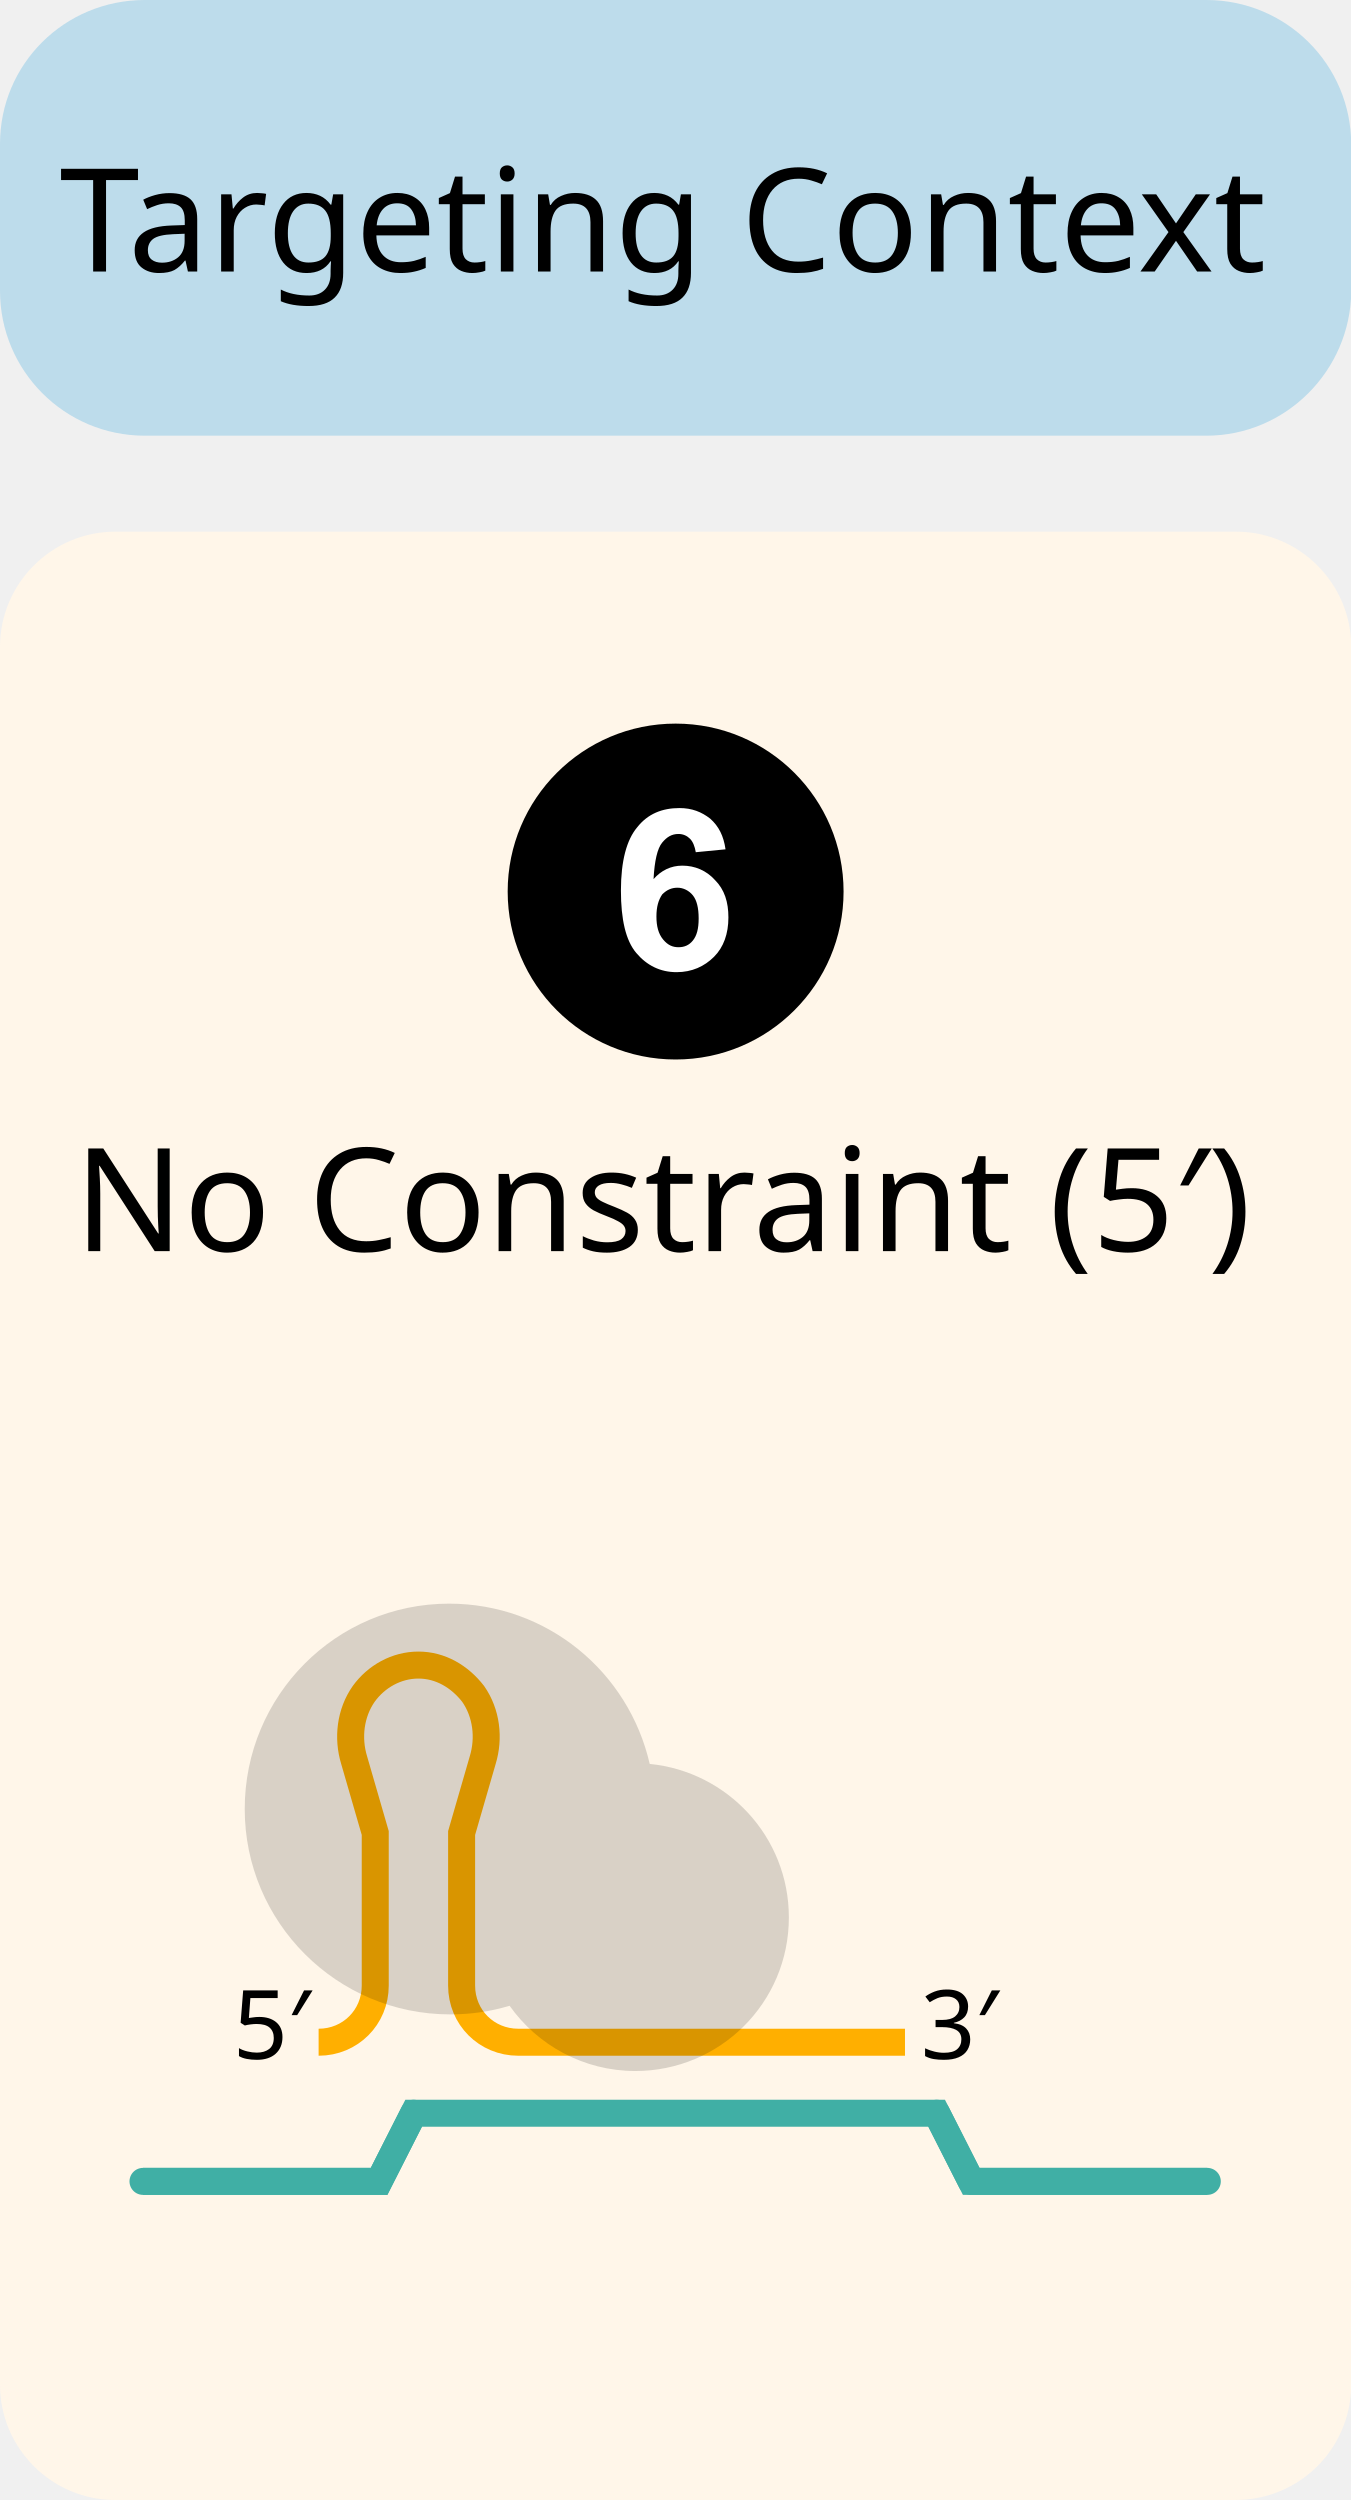
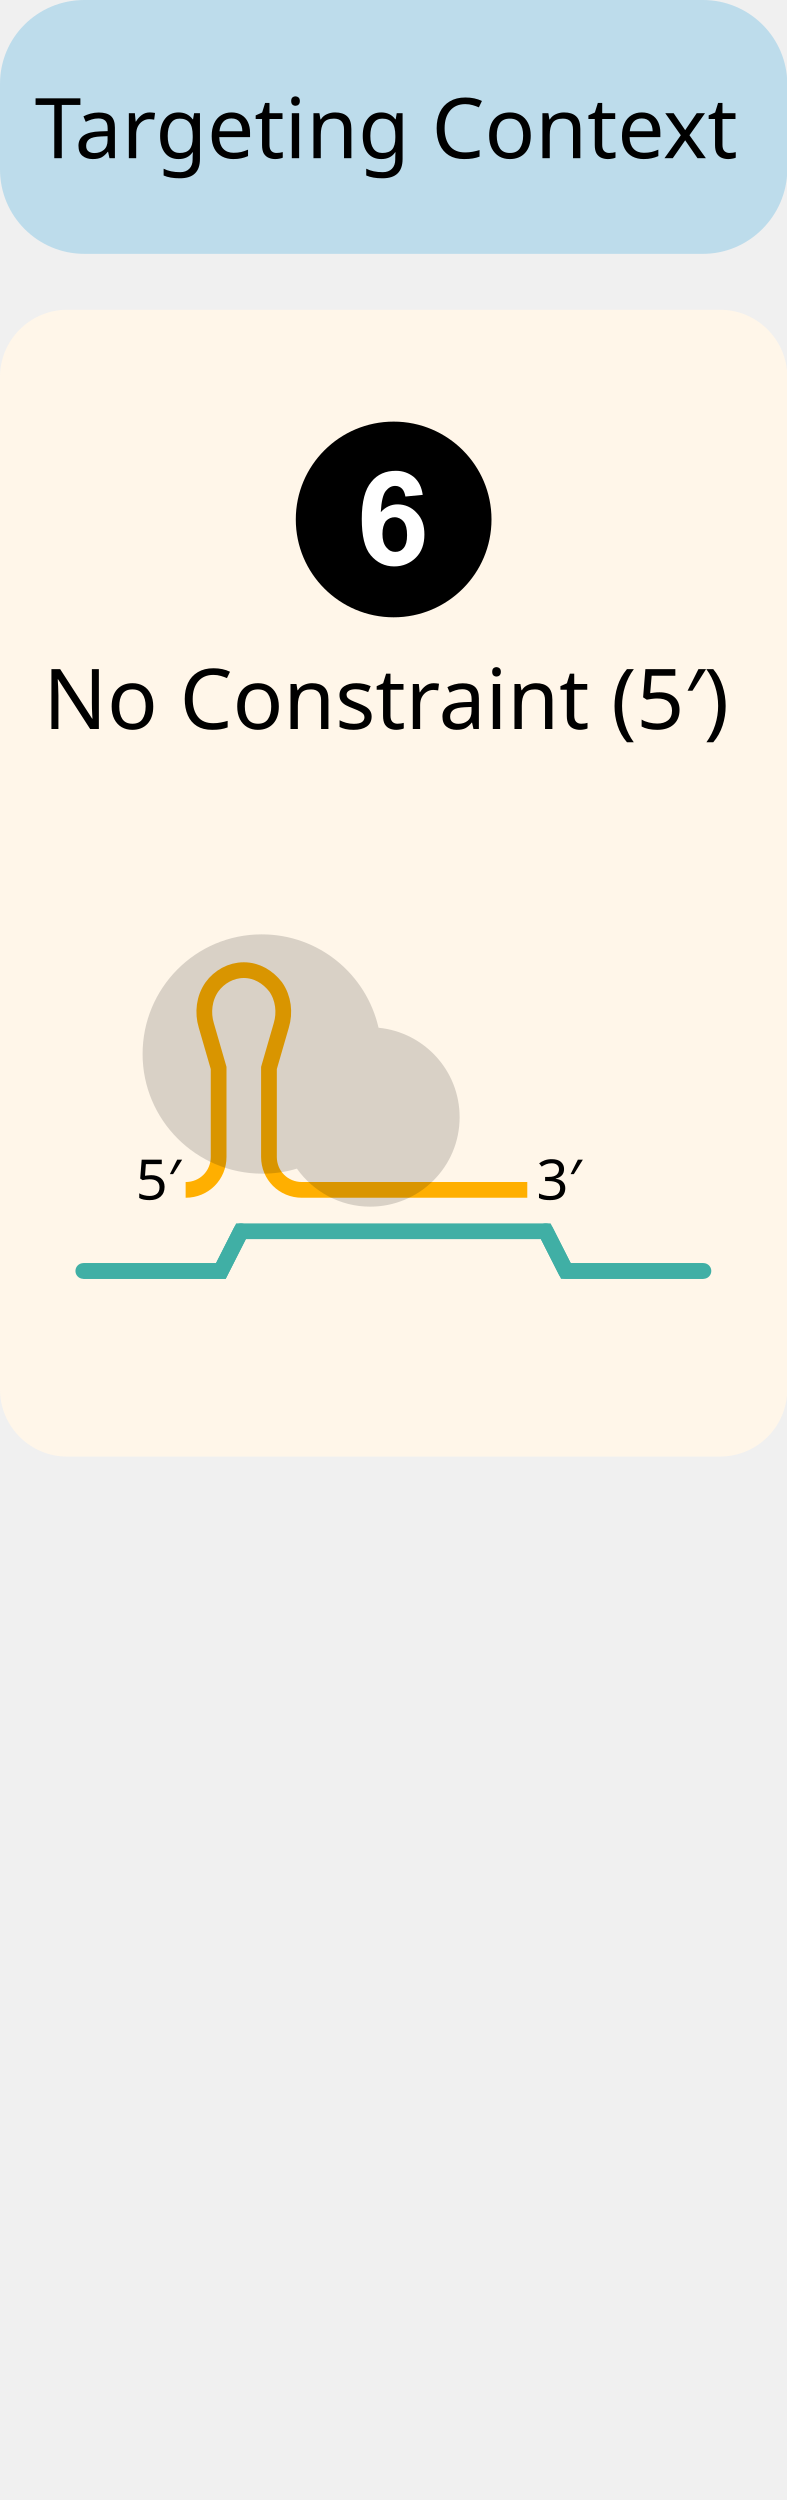
- <svg xmlns="http://www.w3.org/2000/svg" xmlns:xlink="http://www.w3.org/1999/xlink" version="1.1" id="Layer_1" x="0px" y="0px" viewBox="0 0 140.7 260.5" style="enable-background:new 0 0 140.7 260.5;" xml:space="preserve">
+ <svg xmlns="http://www.w3.org/2000/svg" xmlns:xlink="http://www.w3.org/1999/xlink" version="1.1" id="Layer_1" x="0px" y="0px" viewBox="0 0 140.7 447.1" style="enable-background:new 0 0 140.7 447.1;" xml:space="preserve">
  <style type="text/css">
	.st0{fill:none;}
	.st1{fill:#40AFA5;}
- 	.st2{fill:#31CAFD;}
- 	.st3{fill:#AAB8F1;}
- 	.st4{fill:#A2B8FF;}
- 	.st5{fill:#00CEDE;}
- 	.st6{fill:#FF0A00;}
- 	.st7{fill:#BEBEBE;}
- 	.st8{fill:#8F7F1D;}
- 	.st9{fill:#A17800;}
- 	.st10{fill:#FE1600;}
- 	.st11{fill:#C0BCBC;}
- 	.st12{fill:#CFB7BE;}
- 	.st13{fill:#BFBBC9;}
- 	.st14{fill:url(#SVGID_1_);}
- 	.st15{fill:#5857FF;}
- 	.st16{fill:#D31159;}
- 	.st17{fill:#FFAF00;}
- 	.st18{fill:#A09C9A;}
- 	.st19{fill:#006CDE;}
- 	.st20{fill:#6A6B7A;}
- 	.st21{fill:#D6BD0F;}
- 	.st22{fill:#A699AB;}
- 	.st23{fill:#0072BF;}
- 	.st24{fill:#80674E;}
- 	.st25{fill:#F2B300;}
- 	.st26{fill:#4DAAB8;}
- 	.st27{fill:#007B83;}
- 	.st28{fill:#D02A2A;}
- 	.st29{fill:#FFA5AF;}
- 	.st30{fill:#FFF7EA;}
- 	.st31{fill:#FFF7EB;}
- 	.st32{fill:#FFF6F5;}
- 	.st33{fill:#FCFCFC;}
- 	.st34{fill:#8B61FF;}
- 	.st35{fill:#007AFE;}
- 	.st36{fill:#0081DD;}
- 	.st37{fill:#65838D;}
- 	.st38{fill:#00FFB7;}
- 	.st39{fill:#F0DFA8;}
- 	.st40{fill:#FFD8C5;}
- 	.st41{fill:#89F0FF;}
- 	.st42{fill:#BDDCEB;}
- 	.st43{font-family:'Arial-BoldMT';}
- 	.st44{font-size:15px;}
- 	.st45{opacity:0.15;}
- 	.st46{fill:#FFF6E9;}
- 	.st47{fill:none;stroke:#FFAF00;stroke-width:2.256;stroke-miterlimit:10;}
- 	.st48{fill:none;stroke:#D31159;stroke-width:2.814;stroke-miterlimit:10;}
- 	.st49{fill:none;stroke:#5857FF;stroke-width:2.814;stroke-miterlimit:10;}
- 	.st50{fill:none;stroke:#D31159;stroke-width:2.814;stroke-linecap:round;stroke-miterlimit:10;}
- 	.st51{fill:none;stroke:#5857FF;stroke-width:2.814;stroke-linecap:round;stroke-miterlimit:10;}
- 	.st52{fill:none;stroke:#D31159;stroke-width:2.814;stroke-linecap:round;stroke-linejoin:round;stroke-miterlimit:10;}
- 	.st53{fill:none;stroke:#5857FF;stroke-width:2.814;stroke-linecap:round;stroke-linejoin:round;stroke-miterlimit:10;}
- 	.st54{stroke:#000000;stroke-width:1.492;stroke-miterlimit:10;}
- 	.st55{fill:#FFFFFF;}
- 	.st56{fill:none;stroke:#31CAFD;stroke-width:2.5;stroke-miterlimit:10;}
- 	.st57{fill:none;stroke:#FFAF00;stroke-width:2.5;stroke-miterlimit:10;}
- 	.st58{fill:none;stroke:#FF0A00;stroke-width:2.5;stroke-miterlimit:10;}
- 	.st59{fill:none;stroke:#00FFB7;stroke-width:2.5;stroke-miterlimit:10;}
- 	.st60{fill:none;stroke:#8B61FF;stroke-width:2.5;stroke-miterlimit:10;}
- 	.st61{fill:none;stroke:#BEBEBE;stroke-width:2.5;stroke-miterlimit:10;}
- 	.st62{fill:none;stroke:#FF0A00;stroke-width:4.5;stroke-miterlimit:10;}
- 	.st63{fill:none;stroke:#BEBEBE;stroke-width:4.5;stroke-miterlimit:10;}
- 	.st64{fill:none;stroke:#000000;stroke-width:2.5;stroke-miterlimit:10;}
- 	.st65{fill:#413F40;stroke:#003953;stroke-width:5.431579e-02;stroke-miterlimit:10;}
- 	.st66{fill:none;stroke:#D31159;stroke-width:2;stroke-miterlimit:10;}
- 	.st67{fill:none;stroke:#5857FF;stroke-width:2;stroke-miterlimit:10;}
- 	.st68{fill:none;stroke:#D31159;stroke-width:2;stroke-linecap:round;stroke-miterlimit:10;}
- 	.st69{fill:none;stroke:#5857FF;stroke-width:2;stroke-linecap:round;stroke-miterlimit:10;}
- 	.st70{fill:none;stroke:#D31159;stroke-width:2;stroke-linecap:round;stroke-linejoin:round;stroke-miterlimit:10;}
- 	.st71{fill:none;stroke:#5857FF;stroke-width:2;stroke-linecap:round;stroke-linejoin:round;stroke-miterlimit:10;}
- 	.st72{opacity:0.4;fill:none;stroke:#FFAF00;stroke-width:1.716;stroke-miterlimit:10;}
- 	.st73{opacity:0.5;fill:none;stroke:#FFAF00;stroke-width:2;stroke-miterlimit:10;}
- 	.st74{fill:none;stroke:url(#SVGID_00000076593832917768537550000015312371657890265001_);stroke-width:2;stroke-miterlimit:10;}
- 	.st75{fill:none;stroke:url(#SVGID_00000080184439045473483580000002297185407937796771_);stroke-width:2;stroke-miterlimit:10;}
- 	
- 		.st76{fill:none;stroke:url(#SVGID_00000039102155492070823440000008004082177744418470_);stroke-width:2;stroke-linecap:round;stroke-miterlimit:10;}
- 	
- 		.st77{fill:none;stroke:url(#SVGID_00000049924002513241701540000015328513816411006348_);stroke-width:2;stroke-linecap:round;stroke-linejoin:round;stroke-miterlimit:10;}
- 	.st78{fill:none;stroke:url(#SVGID_00000170978893524918146200000007470324994997287566_);stroke-width:2;stroke-miterlimit:10;}
- 	.st79{fill:none;stroke:url(#SVGID_00000008150122243835295310000003423484998273187726_);stroke-width:2;stroke-miterlimit:10;}
- 	
- 		.st80{fill:none;stroke:url(#SVGID_00000020394486617053813290000007096364644366288774_);stroke-width:2;stroke-linecap:round;stroke-miterlimit:10;}
- 	
- 		.st81{fill:none;stroke:url(#SVGID_00000152986554275889624130000008797789933447727505_);stroke-width:2;stroke-linecap:round;stroke-linejoin:round;stroke-miterlimit:10;}
- 	.st82{fill:none;stroke:url(#SVGID_00000178906939828546537980000008545909125212755606_);stroke-width:2;stroke-miterlimit:10;}
- 	.st83{fill:none;stroke:url(#SVGID_00000149365757734702188010000007620430807427787413_);stroke-width:2;stroke-miterlimit:10;}
- 	
- 		.st84{fill:none;stroke:url(#SVGID_00000000933932190410619200000006772020970927792513_);stroke-width:2;stroke-linecap:round;stroke-miterlimit:10;}
- 	
- 		.st85{fill:none;stroke:url(#SVGID_00000071518462598157503620000012013434073932292787_);stroke-width:2;stroke-linecap:round;stroke-linejoin:round;stroke-miterlimit:10;}
- 	.st86{fill:none;stroke:url(#SVGID_00000127746832502511459400000014663716665503938957_);stroke-width:2;stroke-miterlimit:10;}
- 	.st87{fill:none;stroke:url(#SVGID_00000064349419246248342740000006446106338145250746_);stroke-width:2;stroke-miterlimit:10;}
- 	
- 		.st88{fill:none;stroke:url(#SVGID_00000170959862319911652670000005396294527059812244_);stroke-width:2;stroke-linecap:round;stroke-miterlimit:10;}
- 	
- 		.st89{fill:none;stroke:url(#SVGID_00000114066606821321171150000003589736768228870070_);stroke-width:2;stroke-linecap:round;stroke-linejoin:round;stroke-miterlimit:10;}
- 	.st90{opacity:0.25;}
- 	.st91{fill:none;stroke:#003953;stroke-width:2;stroke-miterlimit:10;}
- 	.st92{fill:none;stroke:#003953;stroke-width:2;stroke-linecap:round;stroke-miterlimit:10;}
- 	.st93{fill:none;stroke:url(#SVGID_00000028301236959925664010000006431381981613202832_);stroke-width:2;stroke-miterlimit:10;}
- 	.st94{fill:none;stroke:url(#SVGID_00000034806483458222022640000015336788253587828383_);stroke-width:2;stroke-miterlimit:10;}
- 	
- 		.st95{fill:none;stroke:url(#SVGID_00000018931195283944179690000008564333396902579356_);stroke-width:2;stroke-linecap:round;stroke-miterlimit:10;}
- 	
- 		.st96{fill:none;stroke:url(#SVGID_00000167394200225899533510000003616752870710945159_);stroke-width:2;stroke-linecap:round;stroke-miterlimit:10;}
- 	.st97{fill:none;stroke:url(#SVGID_00000124846860730047672170000000800576629357978505_);stroke-width:2;stroke-miterlimit:10;}
- 	.st98{fill:none;stroke:url(#SVGID_00000054262196471039803180000010045953142103243436_);stroke-width:2;stroke-miterlimit:10;}
- 	
- 		.st99{fill:none;stroke:url(#SVGID_00000036954664191521271410000008741426137125933981_);stroke-width:2;stroke-linecap:round;stroke-miterlimit:10;}
- 	
- 		.st100{fill:none;stroke:url(#SVGID_00000000218840953742345140000016615000925522743205_);stroke-width:2;stroke-linecap:round;stroke-linejoin:round;stroke-miterlimit:10;}
- 	.st101{fill:none;stroke:url(#SVGID_00000132065399998226364610000005446600069242597812_);stroke-width:2;stroke-miterlimit:10;}
- 	.st102{fill:none;stroke:url(#SVGID_00000174560290196062271810000016935034390904672913_);stroke-width:2;stroke-miterlimit:10;}
- 	
- 		.st103{fill:none;stroke:url(#SVGID_00000029748086438156115290000005048053436207805620_);stroke-width:2;stroke-linecap:round;stroke-miterlimit:10;}
- 	
- 		.st104{fill:none;stroke:url(#SVGID_00000076593124137528205510000005150253256491963008_);stroke-width:2;stroke-linecap:round;stroke-linejoin:round;stroke-miterlimit:10;}
- 	.st105{fill:none;stroke:#FFAF00;stroke-width:2.814;stroke-miterlimit:10;}
- 	
- 		.st106{fill:none;stroke:url(#SVGID_00000062162687548808623240000015817926820598729132_);stroke-width:2.814;stroke-miterlimit:10;}
- 	
- 		.st107{fill:none;stroke:url(#SVGID_00000052798912106084050350000006275471032412677768_);stroke-width:2.814;stroke-linecap:round;stroke-miterlimit:10;}
- 	
- 		.st108{fill:none;stroke:url(#SVGID_00000165195562236926701680000004563297530348678531_);stroke-width:2.814;stroke-linecap:round;stroke-linejoin:round;stroke-miterlimit:10;}
- 	.st109{fill:none;stroke:#000000;stroke-width:3;stroke-miterlimit:10;}
- 	
- 		.st110{fill:none;stroke:url(#SVGID_00000047048115705041570920000015852478841171203221_);stroke-width:2.814;stroke-linecap:round;stroke-miterlimit:10;}
- 	
- 		.st111{fill:none;stroke:url(#SVGID_00000072991389751179257340000002724562654957220749_);stroke-width:2.814;stroke-miterlimit:10;}
- 	
- 		.st112{fill:none;stroke:url(#SVGID_00000096039440510375178430000004019628700717084602_);stroke-width:2.814;stroke-linecap:round;stroke-miterlimit:10;}
- 	
- 		.st113{fill:none;stroke:url(#SVGID_00000103244613806226849420000005756125628076219819_);stroke-width:2.814;stroke-linecap:round;stroke-linejoin:round;stroke-miterlimit:10;}
- 	
- 		.st114{fill:none;stroke:url(#SVGID_00000172403882270336336900000016509569447072148660_);stroke-width:2.814;stroke-miterlimit:10;}
- 	
- 		.st115{fill:none;stroke:url(#SVGID_00000160154729510134778830000006686754152797696698_);stroke-width:2.814;stroke-linecap:round;stroke-miterlimit:10;}
- 	
- 		.st116{fill:none;stroke:url(#SVGID_00000091702656200087696660000014196627377024416666_);stroke-width:2.814;stroke-linecap:round;stroke-linejoin:round;stroke-miterlimit:10;}
- 	.st117{fill:none;stroke:url(#SVGID_00000180340288303062899020000007212546630725495721_);stroke-width:2;stroke-miterlimit:10;}
- 	.st118{fill:none;stroke:url(#SVGID_00000128481840667364265060000013831840237288556174_);stroke-width:2;stroke-miterlimit:10;}
- 	
- 		.st119{fill:none;stroke:url(#SVGID_00000124841424177163107350000011987877444921855401_);stroke-width:2;stroke-linecap:round;stroke-miterlimit:10;}
- 	
- 		.st120{fill:none;stroke:url(#SVGID_00000166644198074947074840000013074351408771821724_);stroke-width:2;stroke-linecap:round;stroke-miterlimit:10;}
- 	.st121{fill:none;stroke:url(#SVGID_00000000220393865902542270000012596301371166652295_);stroke-width:2;stroke-miterlimit:10;}
- 	.st122{fill:none;stroke:url(#SVGID_00000160871239890042574460000001897694248024252569_);stroke-width:2;stroke-miterlimit:10;}
- 	
- 		.st123{fill:none;stroke:url(#SVGID_00000174565665411898523340000006166322013268341421_);stroke-width:2;stroke-linecap:round;stroke-miterlimit:10;}
- 	
- 		.st124{fill:none;stroke:url(#SVGID_00000043449164146437884230000017741328927956431751_);stroke-width:2;stroke-linecap:round;stroke-linejoin:round;stroke-miterlimit:10;}
- 	.st125{fill:none;stroke:url(#SVGID_00000120551665028140539510000000767412556911002248_);stroke-width:2;stroke-miterlimit:10;}
- 	.st126{fill:none;stroke:url(#SVGID_00000091724223745036886980000000646755227234249151_);stroke-width:2;stroke-miterlimit:10;}
- 	
- 		.st127{fill:none;stroke:url(#SVGID_00000101089981239731409300000017835674072369327764_);stroke-width:2;stroke-linecap:round;stroke-miterlimit:10;}
- 	
- 		.st128{fill:none;stroke:url(#SVGID_00000000187086203676763750000007571287460857289107_);stroke-width:2;stroke-linecap:round;stroke-linejoin:round;stroke-miterlimit:10;}
- 	.st129{fill:none;stroke:url(#SVGID_00000170980526002847664030000012487107325075803045_);stroke-width:2;stroke-miterlimit:10;}
- 	.st130{fill:none;stroke:url(#SVGID_00000121991666738082899540000017632160589227746477_);stroke-width:2;stroke-miterlimit:10;}
- 	
- 		.st131{fill:none;stroke:url(#SVGID_00000152969793708746056300000009149763055580645539_);stroke-width:2;stroke-linecap:round;stroke-miterlimit:10;}
- 	
- 		.st132{fill:none;stroke:url(#SVGID_00000137846664420894913280000002562486920533274553_);stroke-width:2;stroke-linecap:round;stroke-linejoin:round;stroke-miterlimit:10;}
- 	.st133{fill:none;stroke:url(#SVGID_00000152235951218871350820000016195558045201275055_);stroke-width:2;stroke-miterlimit:10;}
- 	.st134{fill:none;stroke:url(#SVGID_00000078045586849433804580000010865755995422534049_);stroke-width:2;stroke-miterlimit:10;}
- 	
- 		.st135{fill:none;stroke:url(#SVGID_00000155107242195990943130000002562746267336358016_);stroke-width:2;stroke-linecap:round;stroke-miterlimit:10;}
- 	
- 		.st136{fill:none;stroke:url(#SVGID_00000165222183322153711920000014810100381630488961_);stroke-width:2;stroke-linecap:round;stroke-linejoin:round;stroke-miterlimit:10;}
- 	.st137{fill:none;stroke:url(#SVGID_00000023994150377402051800000011423877558096292245_);stroke-width:2;stroke-miterlimit:10;}
- 	.st138{fill:none;stroke:url(#SVGID_00000103974236736131077750000006537498250481878401_);stroke-width:2;stroke-miterlimit:10;}
- 	
- 		.st139{fill:none;stroke:url(#SVGID_00000158011435567925958240000007342125263384410039_);stroke-width:2;stroke-linecap:round;stroke-miterlimit:10;}
- 	
- 		.st140{fill:none;stroke:url(#SVGID_00000179617905931215395160000008817360509076878998_);stroke-width:2;stroke-linecap:round;stroke-linejoin:round;stroke-miterlimit:10;}
- 	.st141{fill:none;stroke:url(#SVGID_00000089573986580651123890000006520697639660584343_);stroke-width:2;stroke-miterlimit:10;}
- 	.st142{fill:none;stroke:url(#SVGID_00000152982418428639406240000009236343997471268998_);stroke-width:2;stroke-miterlimit:10;}
- 	
- 		.st143{fill:none;stroke:url(#SVGID_00000054985744619361522160000003239911661880018621_);stroke-width:2;stroke-linecap:round;stroke-miterlimit:10;}
- 	
- 		.st144{fill:none;stroke:url(#SVGID_00000147212267652073319320000015183548213000523402_);stroke-width:2;stroke-linecap:round;stroke-linejoin:round;stroke-miterlimit:10;}
- 	
- 		.st145{fill:none;stroke:url(#SVGID_00000175310411111458032580000012849025594792997027_);stroke-width:2.814;stroke-miterlimit:10;}
- 	
- 		.st146{fill:none;stroke:url(#SVGID_00000075142954093202499930000010918172895557133227_);stroke-width:2.814;stroke-linecap:round;stroke-miterlimit:10;}
- 	
- 		.st147{fill:none;stroke:url(#SVGID_00000060752178371765743210000015018535124598677682_);stroke-width:2.814;stroke-linecap:round;stroke-linejoin:round;stroke-miterlimit:10;}
- 	
- 		.st148{fill:none;stroke:url(#SVGID_00000027593784814316901820000005300513440574819730_);stroke-width:2.814;stroke-linecap:round;stroke-miterlimit:10;}
- 	
- 		.st149{fill:none;stroke:url(#SVGID_00000017476460501334018840000000185234555753667243_);stroke-width:2.814;stroke-miterlimit:10;}
- 	
- 		.st150{fill:none;stroke:url(#SVGID_00000039102522988917828010000001998415544526242721_);stroke-width:2.814;stroke-linecap:round;stroke-miterlimit:10;}
- 	
- 		.st151{fill:none;stroke:url(#SVGID_00000129885713379845433700000017231129877127645854_);stroke-width:2.814;stroke-linecap:round;stroke-linejoin:round;stroke-miterlimit:10;}
- 	.st152{font-size:10px;}
- 	
- 		.st153{fill:none;stroke:url(#SVGID_00000085231530434449194490000010205577696495337361_);stroke-width:2.814;stroke-miterlimit:10;}
- 	
- 		.st154{fill:none;stroke:url(#SVGID_00000017511561195906015520000018063747194544809645_);stroke-width:2.814;stroke-linecap:round;stroke-miterlimit:10;}
- 	
- 		.st155{fill:none;stroke:url(#SVGID_00000173881040470447364950000006537371591303133095_);stroke-width:2.814;stroke-linecap:round;stroke-linejoin:round;stroke-miterlimit:10;}
- 	
- 		.st156{fill:none;stroke:url(#SVGID_00000020369032499495154060000010871422395143841201_);stroke-width:2.814;stroke-miterlimit:10;}
- 	
- 		.st157{fill:none;stroke:url(#SVGID_00000032610640283332838840000000760050311022503594_);stroke-width:2.814;stroke-linecap:round;stroke-miterlimit:10;}
- 	
- 		.st158{fill:none;stroke:url(#SVGID_00000098904133762636525670000002566335399685191059_);stroke-width:2.814;stroke-linecap:round;stroke-linejoin:round;stroke-miterlimit:10;}
+ 	.st2{fill:#FFF6E9;}
+ 	.st3{fill:#31CAFD;}
+ 	.st4{fill:#AAB8F1;}
+ 	.st5{fill:#A2B8FF;}
+ 	.st6{fill:#00CEDE;}
+ 	.st7{fill:#FF0A00;}
+ 	.st8{fill:#BEBEBE;}
+ 	.st9{fill:#8F7F1D;}
+ 	.st10{fill:#A17800;}
+ 	.st11{fill:#FE1600;}
+ 	.st12{fill:#C0BCBC;}
+ 	.st13{fill:#CFB7BE;}
+ 	.st14{fill:#BFBBC9;}
+ 	.st15{fill:url(#SVGID_1_);}
+ 	.st16{fill:#5857FF;}
+ 	.st17{fill:#D31159;}
+ 	.st18{fill:#FFAF00;}
+ 	.st19{fill:#A09C9A;}
+ 	.st20{fill:#006CDE;}
+ 	.st21{fill:#6A6B7A;}
+ 	.st22{fill:#D6BD0F;}
+ 	.st23{fill:#A699AB;}
+ 	.st24{fill:#0072BF;}
+ 	.st25{fill:#80674E;}
+ 	.st26{fill:#F2B300;}
+ 	.st27{fill:#4DAAB8;}
+ 	.st28{fill:#007B83;}
+ 	.st29{fill:#D02A2A;}
+ 	.st30{fill:#FFA5AF;}
+ 	.st31{fill:#FFF7EA;}
+ 	.st32{fill:#FFF7EB;}
+ 	.st33{fill:#FFF6F5;}
+ 	.st34{fill:#FCFCFC;}
+ 	.st35{fill:#8B61FF;}
+ 	.st36{fill:#007AFE;}
+ 	.st37{fill:#0081DD;}
+ 	.st38{fill:#65838D;}
+ 	.st39{fill:#00FFB7;}
+ 	.st40{fill:#F0DFA8;}
+ 	.st41{fill:#FFD8C5;}
+ 	.st42{fill:#89F0FF;}
+ 	.st43{opacity:0.15;}
+ 	.st44{fill:none;stroke:#FFAF00;stroke-width:2.256;stroke-miterlimit:10;}
+ 	.st45{fill:none;stroke:#D31159;stroke-width:2.814;stroke-miterlimit:10;}
+ 	.st46{fill:none;stroke:#5857FF;stroke-width:2.814;stroke-miterlimit:10;}
+ 	.st47{fill:none;stroke:#D31159;stroke-width:2.814;stroke-linecap:round;stroke-miterlimit:10;}
+ 	.st48{fill:none;stroke:#5857FF;stroke-width:2.814;stroke-linecap:round;stroke-miterlimit:10;}
+ 	.st49{fill:none;stroke:#D31159;stroke-width:2.814;stroke-linecap:round;stroke-linejoin:round;stroke-miterlimit:10;}
+ 	.st50{fill:none;stroke:#5857FF;stroke-width:2.814;stroke-linecap:round;stroke-linejoin:round;stroke-miterlimit:10;}
+ 	.st51{stroke:#000000;stroke-width:1.492;stroke-miterlimit:10;}
+ 	.st52{fill:#FFFFFF;}
+ 	.st53{fill:none;stroke:#31CAFD;stroke-width:2.5;stroke-miterlimit:10;}
+ 	.st54{fill:none;stroke:#FFAF00;stroke-width:2.5;stroke-miterlimit:10;}
+ 	.st55{fill:none;stroke:#FF0A00;stroke-width:2.5;stroke-miterlimit:10;}
+ 	.st56{fill:none;stroke:#00FFB7;stroke-width:2.5;stroke-miterlimit:10;}
+ 	.st57{fill:none;stroke:#8B61FF;stroke-width:2.5;stroke-miterlimit:10;}
+ 	.st58{fill:none;stroke:#BEBEBE;stroke-width:2.5;stroke-miterlimit:10;}
+ 	.st59{fill:none;stroke:#FF0A00;stroke-width:4.5;stroke-miterlimit:10;}
+ 	.st60{fill:none;stroke:#BEBEBE;stroke-width:4.5;stroke-miterlimit:10;}
+ 	.st61{fill:none;stroke:#000000;stroke-width:2.5;stroke-miterlimit:10;}
+ 	.st62{fill:#413F40;stroke:#003953;stroke-width:5.431579e-02;stroke-miterlimit:10;}
+ 	.st63{fill:none;stroke:#D31159;stroke-width:2;stroke-miterlimit:10;}
+ 	.st64{fill:none;stroke:#5857FF;stroke-width:2;stroke-miterlimit:10;}
+ 	.st65{fill:none;stroke:#D31159;stroke-width:2;stroke-linecap:round;stroke-miterlimit:10;}
+ 	.st66{fill:none;stroke:#5857FF;stroke-width:2;stroke-linecap:round;stroke-miterlimit:10;}
+ 	.st67{fill:none;stroke:#D31159;stroke-width:2;stroke-linecap:round;stroke-linejoin:round;stroke-miterlimit:10;}
+ 	.st68{fill:none;stroke:#5857FF;stroke-width:2;stroke-linecap:round;stroke-linejoin:round;stroke-miterlimit:10;}
+ 	.st69{opacity:0.4;fill:none;stroke:#FFAF00;stroke-width:1.716;stroke-miterlimit:10;}
+ 	.st70{fill:#BDDCEB;}
+ 	.st71{opacity:0.5;fill:none;stroke:#FFAF00;stroke-width:2;stroke-miterlimit:10;}
+ 	.st72{fill:none;stroke:url(#SVGID_00000118385448439502535470000014359159272568292014_);stroke-width:2;stroke-miterlimit:10;}
+ 	.st73{fill:none;stroke:url(#SVGID_00000117672625122707431360000006149606855818562946_);stroke-width:2;stroke-miterlimit:10;}
+ 	
+ 		.st74{fill:none;stroke:url(#SVGID_00000026159705624564086600000016490506789715305866_);stroke-width:2;stroke-linecap:round;stroke-miterlimit:10;}
+ 	
+ 		.st75{fill:none;stroke:url(#SVGID_00000031182994381338716900000013058245691485982628_);stroke-width:2;stroke-linecap:round;stroke-linejoin:round;stroke-miterlimit:10;}
+ 	.st76{fill:none;stroke:url(#SVGID_00000075127140843101380460000015599715214624904081_);stroke-width:2;stroke-miterlimit:10;}
+ 	.st77{fill:none;stroke:url(#SVGID_00000029034792680871085050000000450730637727136953_);stroke-width:2;stroke-miterlimit:10;}
+ 	
+ 		.st78{fill:none;stroke:url(#SVGID_00000100370745058521526780000003113286200481508487_);stroke-width:2;stroke-linecap:round;stroke-miterlimit:10;}
+ 	
+ 		.st79{fill:none;stroke:url(#SVGID_00000125586698291201649420000010105291797212530622_);stroke-width:2;stroke-linecap:round;stroke-linejoin:round;stroke-miterlimit:10;}
+ 	.st80{fill:none;stroke:url(#SVGID_00000096767778041125012510000003010259042140586147_);stroke-width:2;stroke-miterlimit:10;}
+ 	.st81{fill:none;stroke:url(#SVGID_00000119840444295047694260000017698154678776930720_);stroke-width:2;stroke-miterlimit:10;}
+ 	
+ 		.st82{fill:none;stroke:url(#SVGID_00000080207380205170169410000017447507338103908770_);stroke-width:2;stroke-linecap:round;stroke-miterlimit:10;}
+ 	
+ 		.st83{fill:none;stroke:url(#SVGID_00000119105551110469479050000003410897451329733765_);stroke-width:2;stroke-linecap:round;stroke-linejoin:round;stroke-miterlimit:10;}
+ 	.st84{fill:none;stroke:url(#SVGID_00000161609455941627728080000008383978062257258130_);stroke-width:2;stroke-miterlimit:10;}
+ 	.st85{fill:none;stroke:url(#SVGID_00000132809768175868522490000004187145047860014775_);stroke-width:2;stroke-miterlimit:10;}
+ 	
+ 		.st86{fill:none;stroke:url(#SVGID_00000098930862900746678030000001274037010222229909_);stroke-width:2;stroke-linecap:round;stroke-miterlimit:10;}
+ 	
+ 		.st87{fill:none;stroke:url(#SVGID_00000179640467922912241920000012321273286142982836_);stroke-width:2;stroke-linecap:round;stroke-linejoin:round;stroke-miterlimit:10;}
+ 	.st88{opacity:0.25;}
+ 	.st89{fill:none;stroke:#003953;stroke-width:2;stroke-miterlimit:10;}
+ 	.st90{fill:none;stroke:#003953;stroke-width:2;stroke-linecap:round;stroke-miterlimit:10;}
+ 	.st91{fill:none;stroke:url(#SVGID_00000168828202816204347890000013304081256139821223_);stroke-width:2;stroke-miterlimit:10;}
+ 	.st92{fill:none;stroke:url(#SVGID_00000176730497253839777610000016516629413289021886_);stroke-width:2;stroke-miterlimit:10;}
+ 	
+ 		.st93{fill:none;stroke:url(#SVGID_00000119083960606755825220000008781142940588773524_);stroke-width:2;stroke-linecap:round;stroke-miterlimit:10;}
+ 	
+ 		.st94{fill:none;stroke:url(#SVGID_00000055690244226813518100000003839576417986867886_);stroke-width:2;stroke-linecap:round;stroke-miterlimit:10;}
+ 	.st95{fill:none;stroke:url(#SVGID_00000125584323544809164530000005052058185519183769_);stroke-width:2;stroke-miterlimit:10;}
+ 	.st96{fill:none;stroke:url(#SVGID_00000088129472223125671270000006602244931510234794_);stroke-width:2;stroke-miterlimit:10;}
+ 	
+ 		.st97{fill:none;stroke:url(#SVGID_00000138542430077812866750000010988603781452780946_);stroke-width:2;stroke-linecap:round;stroke-miterlimit:10;}
+ 	
+ 		.st98{fill:none;stroke:url(#SVGID_00000085969686219523951300000006512827055081124021_);stroke-width:2;stroke-linecap:round;stroke-linejoin:round;stroke-miterlimit:10;}
+ 	.st99{fill:none;stroke:url(#SVGID_00000117641062905966438890000002533385527399834504_);stroke-width:2;stroke-miterlimit:10;}
+ 	.st100{fill:none;stroke:url(#SVGID_00000119823465794023968600000012980948078614033289_);stroke-width:2;stroke-miterlimit:10;}
+ 	
+ 		.st101{fill:none;stroke:url(#SVGID_00000010307443930667386830000004227620788017108643_);stroke-width:2;stroke-linecap:round;stroke-miterlimit:10;}
+ 	
+ 		.st102{fill:none;stroke:url(#SVGID_00000067943622982161172370000008749859666316525499_);stroke-width:2;stroke-linecap:round;stroke-linejoin:round;stroke-miterlimit:10;}
+ 	.st103{fill:none;stroke:#FFAF00;stroke-width:2.814;stroke-miterlimit:10;}
+ 	
+ 		.st104{fill:none;stroke:url(#SVGID_00000058565330206261558080000009652711820656620928_);stroke-width:2.814;stroke-miterlimit:10;}
+ 	
+ 		.st105{fill:none;stroke:url(#SVGID_00000001651828765573626460000014636020881142122668_);stroke-width:2.814;stroke-linecap:round;stroke-miterlimit:10;}
+ 	
+ 		.st106{fill:none;stroke:url(#SVGID_00000103261118070698861570000003507455268408971653_);stroke-width:2.814;stroke-linecap:round;stroke-linejoin:round;stroke-miterlimit:10;}
+ 	.st107{fill:none;stroke:#000000;stroke-width:3;stroke-miterlimit:10;}
+ 	
+ 		.st108{fill:none;stroke:url(#SVGID_00000083804570524815770380000008973245532525097618_);stroke-width:2.814;stroke-linecap:round;stroke-miterlimit:10;}
+ 	
+ 		.st109{fill:none;stroke:url(#SVGID_00000072995631526442228900000000012598275738162577_);stroke-width:2.814;stroke-miterlimit:10;}
+ 	
+ 		.st110{fill:none;stroke:url(#SVGID_00000018226905688084570140000004540694431924186260_);stroke-width:2.814;stroke-linecap:round;stroke-miterlimit:10;}
+ 	
+ 		.st111{fill:none;stroke:url(#SVGID_00000107586652959053275190000018144270834269619859_);stroke-width:2.814;stroke-linecap:round;stroke-linejoin:round;stroke-miterlimit:10;}
+ 	
+ 		.st112{fill:none;stroke:url(#SVGID_00000032645310673574402170000009241251612040356543_);stroke-width:2.814;stroke-miterlimit:10;}
+ 	
+ 		.st113{fill:none;stroke:url(#SVGID_00000150087617300719882770000006106486556437667728_);stroke-width:2.814;stroke-linecap:round;stroke-miterlimit:10;}
+ 	
+ 		.st114{fill:none;stroke:url(#SVGID_00000060730468185250396270000005910200731455266199_);stroke-width:2.814;stroke-linecap:round;stroke-linejoin:round;stroke-miterlimit:10;}
+ 	.st115{fill:none;stroke:url(#SVGID_00000098201837484744106220000013632630030909447596_);stroke-width:2;stroke-miterlimit:10;}
+ 	.st116{fill:none;stroke:url(#SVGID_00000115480189079809335570000007964574373185974719_);stroke-width:2;stroke-miterlimit:10;}
+ 	
+ 		.st117{fill:none;stroke:url(#SVGID_00000134238835515565694830000016388717184367353786_);stroke-width:2;stroke-linecap:round;stroke-miterlimit:10;}
+ 	
+ 		.st118{fill:none;stroke:url(#SVGID_00000086682163094480531880000015730084355421136822_);stroke-width:2;stroke-linecap:round;stroke-miterlimit:10;}
+ 	.st119{fill:none;stroke:url(#SVGID_00000010280538405928682190000001923987748245346999_);stroke-width:2;stroke-miterlimit:10;}
+ 	.st120{fill:none;stroke:url(#SVGID_00000154384646097168143080000017888093614070750613_);stroke-width:2;stroke-miterlimit:10;}
+ 	
+ 		.st121{fill:none;stroke:url(#SVGID_00000183251252083957326500000005614786121251871109_);stroke-width:2;stroke-linecap:round;stroke-miterlimit:10;}
+ 	
+ 		.st122{fill:none;stroke:url(#SVGID_00000124131146851551614030000001082303995162941080_);stroke-width:2;stroke-linecap:round;stroke-miterlimit:10;}
+ 	.st123{fill:none;stroke:url(#SVGID_00000172416732032117026850000004434939661554169743_);stroke-width:2;stroke-miterlimit:10;}
+ 	.st124{fill:none;stroke:url(#SVGID_00000128474218291978768170000015059268192215904132_);stroke-width:2;stroke-miterlimit:10;}
+ 	
+ 		.st125{fill:none;stroke:url(#SVGID_00000178177648888675716310000000007770917565980841_);stroke-width:2;stroke-linecap:round;stroke-miterlimit:10;}
+ 	
+ 		.st126{fill:none;stroke:url(#SVGID_00000026883449239873376830000011101008519616715911_);stroke-width:2;stroke-linecap:round;stroke-linejoin:round;stroke-miterlimit:10;}
+ 	.st127{fill:none;stroke:url(#SVGID_00000101789171162427501640000012982566315599767195_);stroke-width:2;stroke-miterlimit:10;}
+ 	.st128{fill:none;stroke:url(#SVGID_00000065053161699619634870000014838913747146198706_);stroke-width:2;stroke-miterlimit:10;}
+ 	
+ 		.st129{fill:none;stroke:url(#SVGID_00000168824379692400699360000015942852123988292031_);stroke-width:2;stroke-linecap:round;stroke-miterlimit:10;}
+ 	
+ 		.st130{fill:none;stroke:url(#SVGID_00000104706518022696308560000006492568290887946394_);stroke-width:2;stroke-linecap:round;stroke-linejoin:round;stroke-miterlimit:10;}
+ 	.st131{fill:none;stroke:url(#SVGID_00000155844938816847195840000016855988666826487729_);stroke-width:2;stroke-miterlimit:10;}
+ 	.st132{fill:none;stroke:url(#SVGID_00000136388377975215277700000001802529425652201104_);stroke-width:2;stroke-miterlimit:10;}
+ 	
+ 		.st133{fill:none;stroke:url(#SVGID_00000085213636908499440330000006795837907011239605_);stroke-width:2;stroke-linecap:round;stroke-miterlimit:10;}
+ 	
+ 		.st134{fill:none;stroke:url(#SVGID_00000061435484354285879800000015949497247525540226_);stroke-width:2;stroke-linecap:round;stroke-linejoin:round;stroke-miterlimit:10;}
+ 	.st135{fill:none;stroke:url(#SVGID_00000041280819847090251060000011489116988734629305_);stroke-width:2;stroke-miterlimit:10;}
+ 	.st136{fill:none;stroke:url(#SVGID_00000073717578949663273940000013971246527079897499_);stroke-width:2;stroke-miterlimit:10;}
+ 	
+ 		.st137{fill:none;stroke:url(#SVGID_00000143611935719700027530000014162289544123895708_);stroke-width:2;stroke-linecap:round;stroke-miterlimit:10;}
+ 	
+ 		.st138{fill:none;stroke:url(#SVGID_00000016790729214036871980000005880663967081713580_);stroke-width:2;stroke-linecap:round;stroke-linejoin:round;stroke-miterlimit:10;}
+ 	.st139{fill:none;stroke:url(#SVGID_00000163060050823862750890000001502881796987210167_);stroke-width:2;stroke-miterlimit:10;}
+ 	.st140{fill:none;stroke:url(#SVGID_00000116215369419777553910000004075707088154988708_);stroke-width:2;stroke-miterlimit:10;}
+ 	
+ 		.st141{fill:none;stroke:url(#SVGID_00000085217208317787496490000006750579018800848798_);stroke-width:2;stroke-linecap:round;stroke-miterlimit:10;}
+ 	
+ 		.st142{fill:none;stroke:url(#SVGID_00000181803717305220253860000007966916931646957483_);stroke-width:2;stroke-linecap:round;stroke-linejoin:round;stroke-miterlimit:10;}
+ 	.st143{fill:none;stroke:url(#SVGID_00000051360352492541882620000014522843535305703602_);stroke-width:2;stroke-miterlimit:10;}
+ 	.st144{fill:none;stroke:url(#SVGID_00000031920854043065722330000014556028585728240533_);stroke-width:2;stroke-miterlimit:10;}
+ 	
+ 		.st145{fill:none;stroke:url(#SVGID_00000057857740034987233660000007690909197239976600_);stroke-width:2;stroke-linecap:round;stroke-miterlimit:10;}
+ 	
+ 		.st146{fill:none;stroke:url(#SVGID_00000155859412352535563150000010447957709416493230_);stroke-width:2;stroke-linecap:round;stroke-linejoin:round;stroke-miterlimit:10;}
+ 	
+ 		.st147{fill:none;stroke:url(#SVGID_00000089574019249112761040000018351043073830981566_);stroke-width:2.814;stroke-miterlimit:10;}
+ 	
+ 		.st148{fill:none;stroke:url(#SVGID_00000181806740443743999710000011564296338025306754_);stroke-width:2.814;stroke-linecap:round;stroke-miterlimit:10;}
+ 	
+ 		.st149{fill:none;stroke:url(#SVGID_00000050624514129369239130000001463580918273929904_);stroke-width:2.814;stroke-linecap:round;stroke-linejoin:round;stroke-miterlimit:10;}
+ 	
+ 		.st150{fill:none;stroke:url(#SVGID_00000066494643823371166280000000861910853389097626_);stroke-width:2.814;stroke-linecap:round;stroke-miterlimit:10;}
+ 	
+ 		.st151{fill:none;stroke:url(#SVGID_00000101781358375218428060000000401580432429296524_);stroke-width:2.814;stroke-miterlimit:10;}
+ 	
+ 		.st152{fill:none;stroke:url(#SVGID_00000024689879897344389970000016980450248575912348_);stroke-width:2.814;stroke-linecap:round;stroke-miterlimit:10;}
+ 	
+ 		.st153{fill:none;stroke:url(#SVGID_00000027576246679692611890000018215164098563451819_);stroke-width:2.814;stroke-linecap:round;stroke-linejoin:round;stroke-miterlimit:10;}
+ 	
+ 		.st154{fill:none;stroke:url(#SVGID_00000109742645082976349860000015725003832063874183_);stroke-width:2.814;stroke-miterlimit:10;}
+ 	
+ 		.st155{fill:none;stroke:url(#SVGID_00000103241266993265524030000000302208313468772746_);stroke-width:2.814;stroke-linecap:round;stroke-miterlimit:10;}
+ 	
+ 		.st156{fill:none;stroke:url(#SVGID_00000083806921915927446080000016622009657367257244_);stroke-width:2.814;stroke-linecap:round;stroke-linejoin:round;stroke-miterlimit:10;}
+ 	.st157{font-family:'Arial-BoldMT';}
+ 	.st158{font-size:15px;}
+ 	.st159{font-size:10px;}
+ 	
+ 		.st160{fill:none;stroke:url(#SVGID_00000181807701755614662870000009121351410722049690_);stroke-width:2.814;stroke-miterlimit:10;}
+ 	
+ 		.st161{fill:none;stroke:url(#SVGID_00000010990180722570912500000018103046430713569679_);stroke-width:2.814;stroke-linecap:round;stroke-miterlimit:10;}
+ 	
+ 		.st162{fill:none;stroke:url(#SVGID_00000026845942499570460420000006958842134319319443_);stroke-width:2.814;stroke-linecap:round;stroke-linejoin:round;stroke-miterlimit:10;}
+ 	
+ 		.st163{fill:none;stroke:url(#SVGID_00000065794029115852496280000008103079748559366291_);stroke-width:2.814;stroke-miterlimit:10;}
+ 	
+ 		.st164{fill:none;stroke:url(#SVGID_00000178184175813242331080000006973257376851858560_);stroke-width:2.814;stroke-linecap:round;stroke-miterlimit:10;}
+ 	
+ 		.st165{fill:none;stroke:url(#SVGID_00000018207126822363469660000008073830982982815109_);stroke-width:2.814;stroke-linecap:round;stroke-linejoin:round;stroke-miterlimit:10;}
+ 	
+ 		.st166{fill:none;stroke:url(#SVGID_00000160158788445073263760000009233068290336667784_);stroke-width:2.814;stroke-miterlimit:10;}
+ 	
+ 		.st167{fill:none;stroke:url(#SVGID_00000132771160376344987340000013083313778021835944_);stroke-width:2.814;stroke-linecap:round;stroke-miterlimit:10;}
+ 	
+ 		.st168{fill:none;stroke:url(#SVGID_00000080198732752223638040000005056760290962863519_);stroke-width:2.814;stroke-linecap:round;stroke-linejoin:round;stroke-miterlimit:10;}
+ 	.st169{fill:#292D39;}
</style>
-   <pattern x="-1563.1" y="-187.3" width="47.6" height="47.6" patternUnits="userSpaceOnUse" id="New_Pattern_Swatch_6" viewBox="0 -47.6 47.6 47.6" style="overflow:visible;">
+   <pattern x="-1563.1" y="285" width="47.6" height="47.6" patternUnits="userSpaceOnUse" id="New_Pattern_Swatch_6" viewBox="0 -47.6 47.6 47.6" style="overflow:visible;">
    <g>
      <rect y="-47.6" class="st0" width="47.6" height="47.6" />
      <rect y="-47.6" class="st1" width="47.6" height="47.6" />
    </g>
  </pattern>
  <g>
-     <path class="st42" d="M125.7,45.4H15.1C6.7,45.4,0,38.6,0,30.3l0-15.3C0,6.7,6.7,0,15.1,0l110.6,0c8.3,0,15.1,6.7,15.1,15.1v15.3   C140.7,38.6,134,45.4,125.7,45.4z" />
    <g>
-       <text transform="matrix(1 0 0 1 6.2058 28.2937)" class="st43 st44">Targeting Context</text>
+       <path class="st70" d="M125.7,45.4H15.1C6.7,45.4,0,38.6,0,30.3l0-15.3C0,6.7,6.7,0,15.1,0l110.6,0c8.3,0,15.1,6.7,15.1,15.1v15.3    C140.7,38.6,134,45.4,125.7,45.4z" />
+       <g>
+         <text transform="matrix(1 0 0 1 6.2058 28.2935)" class="st157 st158">Targeting Context</text>
+       </g>
    </g>
-   </g>
-   <g>
-     <path class="st46" d="M128.7,260.5H12c-6.6,0-12-5.4-12-12V67.4c0-6.6,5.4-12,12-12h116.8c6.6,0,12,5.4,12,12v181.2   C140.7,255.2,135.4,260.5,128.7,260.5z" />
-     <text transform="matrix(1 0 0 1 7.7435 130.3697)" class="st43 st44">No Constraint (5′)</text>
    <g>
+       <path class="st2" d="M128.7,260.5H12c-6.6,0-12-5.4-12-12V67.4c0-6.6,5.4-12,12-12h116.8c6.6,0,12,5.4,12,12v181.2    C140.7,255.2,135.4,260.5,128.7,260.5z" />
+       <text transform="matrix(1 0 0 1 7.7435 130.3698)" class="st157 st158">No Constraint (5′)</text>
      <g>
        <g>
-           <text transform="matrix(1 0 0 1 24.2766 214.5399)" class="st43 st152">5′</text>
+           <g>
+             <text transform="matrix(1 0 0 1 24.2766 214.54)" class="st157 st159">5′</text>
+           </g>
+           <g>
+             <text transform="matrix(1 0 0 1 95.9396 214.54)" class="st157 st159">3′</text>
+           </g>
+           <path class="st103" d="M33.2,212.8c3.3,0,5.9-2.6,5.9-5.9V191l-2.2-7.6c-0.7-2.3-0.4-4.9,1-6.9c1.3-1.8,3.4-3,5.7-3h0      c2.3,0,4.3,1.2,5.7,3c1.4,2,1.7,4.6,1,6.9l-2.2,7.6v15.9c0,3.3,2.6,5.9,5.9,5.9h40.3" />
+           <g class="st43">
+             <path d="M46.8,167.1c10.2,0,18.7,7.1,20.9,16.7c8.1,0.8,14.5,7.6,14.5,16c0,8.9-7.2,16-16,16c-5.4,0-10.2-2.7-13.1-6.8       c-2,0.6-4,0.9-6.2,0.9c-11.8,0-21.4-9.6-21.4-21.4C25.5,176.7,35,167.1,46.8,167.1z" />
+           </g>
        </g>
-         <g>
-           <text transform="matrix(1 0 0 1 95.9396 214.5399)" class="st43 st152">3′</text>
-         </g>
-         <path class="st105" d="M33.2,212.8c3.3,0,5.9-2.6,5.9-5.9V191l-2.2-7.6c-0.7-2.3-0.4-4.9,1-6.9c1.3-1.8,3.4-3,5.7-3h0     c2.3,0,4.3,1.2,5.7,3c1.4,2,1.7,4.6,1,6.9l-2.2,7.6v15.9c0,3.3,2.6,5.9,5.9,5.9h40.3" />
-         <g class="st45">
-           <path d="M46.8,167.1c10.2,0,18.7,7.1,20.9,16.7c8.1,0.8,14.5,7.6,14.5,16c0,8.9-7.2,16-16,16c-5.4,0-10.2-2.7-13.1-6.8      c-2,0.6-4,0.9-6.2,0.9c-11.8,0-21.4-9.6-21.4-21.4C25.5,176.7,35,167.1,46.8,167.1z" />
-         </g>
+         <pattern id="SVGID_1_" xlink:href="#New_Pattern_Swatch_6" patternTransform="matrix(1 0 0 1 -158.3284 -82.3397)">
+ 			</pattern>
+         <polyline style="fill:none;stroke:url(#SVGID_1_);stroke-width:2.814;stroke-miterlimit:10;" points="14.9,227.3 39.5,227.3      43.1,220.2 43.1,220.2 97.6,220.2 97.6,220.2 101.2,227.3 125.8,227.3    " />
+         <pattern id="SVGID_00000118367989202918337700000015393510257410282897_" xlink:href="#New_Pattern_Swatch_6" patternTransform="matrix(1 0 0 1 -158.3284 -82.3397)">
+ 			</pattern>
+         <polyline style="fill:none;stroke:url(#SVGID_00000118367989202918337700000015393510257410282897_);stroke-width:2.814;stroke-linecap:round;stroke-miterlimit:10;" points="     14.9,227.3 39.5,227.3 43.1,220.2    " />
+         <pattern id="SVGID_00000066487896729272524020000010037015402110349476_" xlink:href="#New_Pattern_Swatch_6" patternTransform="matrix(1 0 0 1 -158.3284 -82.3397)">
+ 			</pattern>
+         <polyline style="fill:none;stroke:url(#SVGID_00000066487896729272524020000010037015402110349476_);stroke-width:2.814;stroke-linecap:round;stroke-linejoin:round;stroke-miterlimit:10;" points="     97.6,220.2 101.2,227.3 125.8,227.3    " />
      </g>
-       <pattern id="SVGID_1_" xlink:href="#New_Pattern_Swatch_6" patternTransform="matrix(1 0 0 1 -110.7353 56.7965)">
- 		</pattern>
-       <polyline style="fill:none;stroke:url(#SVGID_1_);stroke-width:2.814;stroke-miterlimit:10;" points="14.9,227.3 39.5,227.3     43.1,220.2 43.1,220.2 97.6,220.2 97.6,220.2 101.2,227.3 125.8,227.3   " />
-       <pattern id="SVGID_00000155112972629243815810000003418546800385333647_" xlink:href="#New_Pattern_Swatch_6" patternTransform="matrix(1 0 0 1 -110.7353 56.7965)">
- 		</pattern>
-       <polyline style="fill:none;stroke:url(#SVGID_00000155112972629243815810000003418546800385333647_);stroke-width:2.814;stroke-linecap:round;stroke-miterlimit:10;" points="    14.9,227.3 39.5,227.3 43.1,220.2   " />
-       <pattern id="SVGID_00000029037020662318577150000003239752887015939505_" xlink:href="#New_Pattern_Swatch_6" patternTransform="matrix(1 0 0 1 -110.7353 56.7965)">
- 		</pattern>
-       <polyline style="fill:none;stroke:url(#SVGID_00000029037020662318577150000003239752887015939505_);stroke-width:2.814;stroke-linecap:round;stroke-linejoin:round;stroke-miterlimit:10;" points="    97.6,220.2 101.2,227.3 125.8,227.3   " />
-     </g>
-     <g>
-       <circle cx="70.4" cy="92.9" r="17.5" />
-       <path class="st55" d="M75.6,88.5l-3.1,0.3c-0.1-0.6-0.3-1.1-0.6-1.4c-0.3-0.3-0.7-0.5-1.2-0.5c-0.7,0-1.2,0.3-1.7,0.9    c-0.5,0.6-0.8,1.9-0.9,3.8c0.8-0.9,1.8-1.4,3-1.4c1.3,0,2.5,0.5,3.4,1.5c1,1,1.4,2.3,1.4,3.9c0,1.7-0.5,3.1-1.5,4.1    c-1,1-2.3,1.6-3.9,1.6c-1.7,0-3.1-0.7-4.2-2c-1.1-1.3-1.6-3.5-1.6-6.5c0-3.1,0.6-5.3,1.7-6.6c1.1-1.4,2.6-2,4.4-2    c1.3,0,2.3,0.4,3.2,1.1C74.9,86.1,75.4,87.1,75.6,88.5z M68.4,95.5c0,1,0.2,1.8,0.7,2.4c0.5,0.6,1,0.8,1.6,0.8    c0.6,0,1.1-0.2,1.5-0.7c0.4-0.5,0.6-1.2,0.6-2.3c0-1.1-0.2-1.9-0.6-2.4c-0.4-0.5-1-0.8-1.6-0.8c-0.6,0-1.1,0.2-1.6,0.7    C68.6,93.8,68.4,94.5,68.4,95.5z" />
+       <g>
+         <circle cx="70.4" cy="92.9" r="17.5" />
+         <path class="st52" d="M75.6,88.5l-3.1,0.3c-0.1-0.6-0.3-1.1-0.6-1.4c-0.3-0.3-0.7-0.5-1.2-0.5c-0.7,0-1.2,0.3-1.7,0.9     c-0.5,0.6-0.8,1.9-0.9,3.8c0.8-0.9,1.8-1.4,3-1.4c1.3,0,2.5,0.5,3.4,1.5c1,1,1.4,2.3,1.4,3.9c0,1.7-0.5,3.1-1.5,4.1     c-1,1-2.3,1.6-3.9,1.6c-1.7,0-3.1-0.7-4.2-2c-1.1-1.3-1.6-3.5-1.6-6.5c0-3.1,0.6-5.3,1.7-6.6c1.1-1.4,2.6-2,4.4-2     c1.3,0,2.3,0.4,3.2,1.1C74.9,86.1,75.4,87.1,75.6,88.5z M68.4,95.5c0,1,0.2,1.8,0.7,2.4c0.5,0.6,1,0.8,1.6,0.8     c0.6,0,1.1-0.2,1.5-0.7c0.4-0.5,0.6-1.2,0.6-2.3c0-1.1-0.2-1.9-0.6-2.4c-0.4-0.5-1-0.8-1.6-0.8c-0.6,0-1.1,0.2-1.6,0.7     C68.6,93.8,68.4,94.5,68.4,95.5z" />
+       </g>
    </g>
  </g>
</svg>
